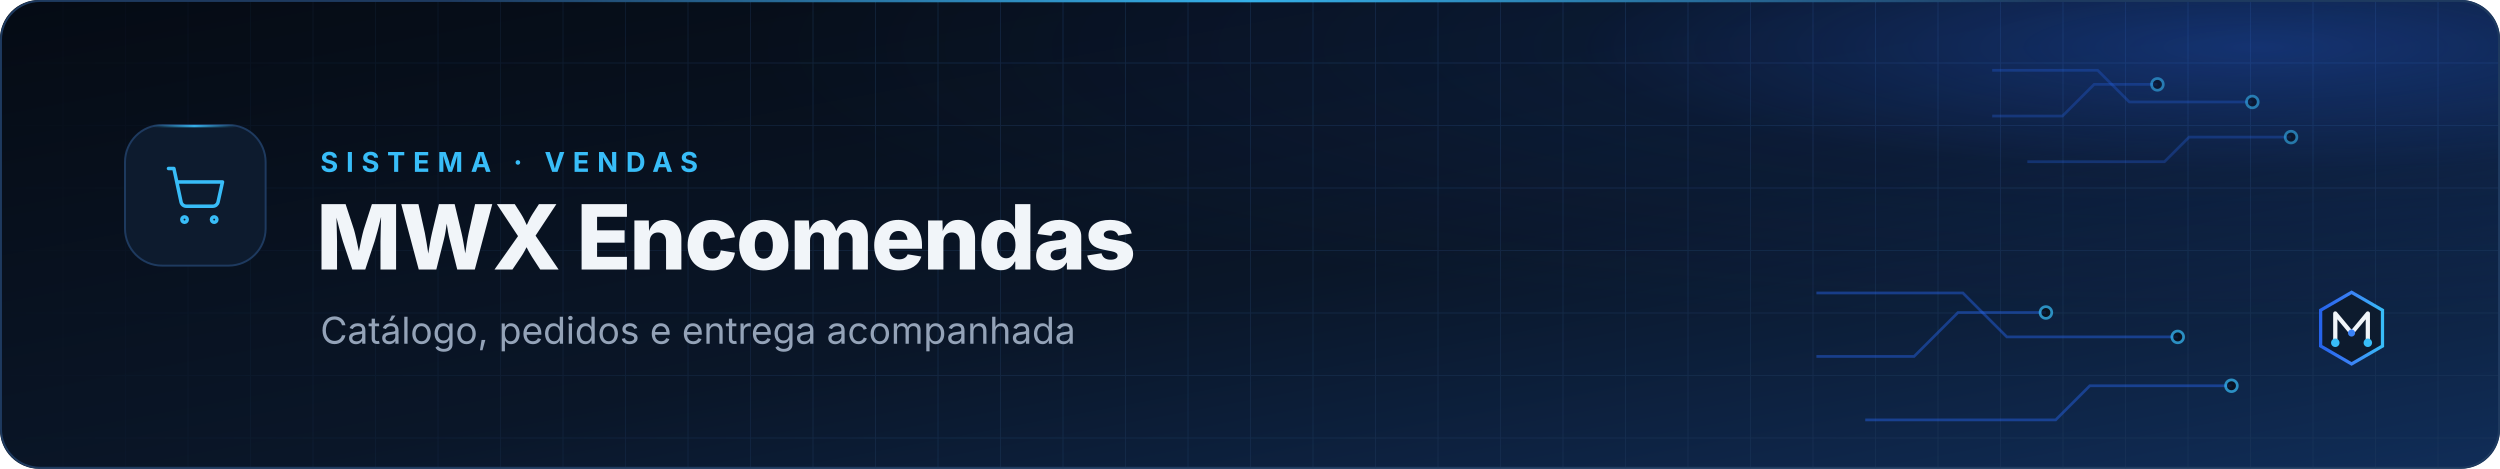
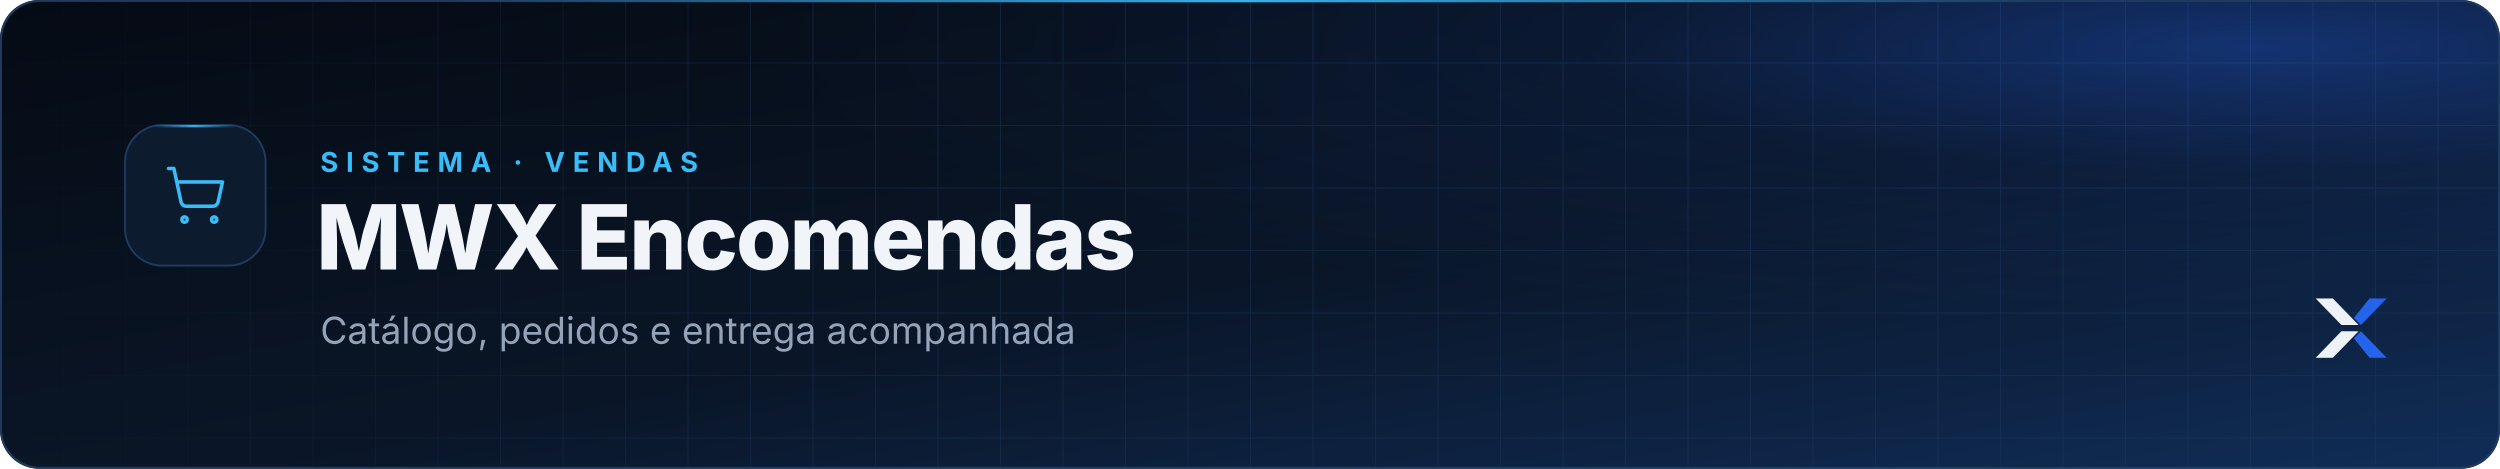
<svg xmlns="http://www.w3.org/2000/svg" width="1280" height="240" viewBox="0 0 1280 240" role="img" aria-label="MWX Encomendas — Catálogo, pedidos e entrega acompanhada" font-family="'Segoe UI', 'Inter', 'Helvetica Neue', Arial, sans-serif">
  <defs>
    <linearGradient id="bgdencomendas" x1="0" y1="0" x2="1" y2="1">
      <stop offset="0" stop-color="#050B14" />
      <stop offset=".55" stop-color="#0A1628" />
      <stop offset="1" stop-color="#102D58" />
    </linearGradient>
    <radialGradient id="glowdencomendas" cx="0.9" cy="0.1" r=".6">
      <stop offset="0" stop-color="#2563EB" stop-opacity=".38" />
      <stop offset=".45" stop-color="#2563EB" stop-opacity=".08" />
      <stop offset="1" stop-color="#2563EB" stop-opacity="0" />
    </radialGradient>
    <pattern id="griddencomendas" width="32" height="32" patternUnits="userSpaceOnUse">
      <path d="M32 0H0V32" fill="none" stroke="#1E3A5F" stroke-width="1" opacity=".45" />
    </pattern>
    <linearGradient id="edgedencomendas" x1="0" y1="0" x2="1" y2="0">
      <stop offset="0" stop-color="#38BDF8" stop-opacity="0" />
      <stop offset=".5" stop-color="#38BDF8" stop-opacity=".9" />
      <stop offset="1" stop-color="#38BDF8" stop-opacity="0" />
    </linearGradient>
    <linearGradient id="txtdencomendas" x1="0" y1="0" x2="1" y2="0">
      <stop offset="0" stop-color="#2563EB" />
      <stop offset=".5" stop-color="#3B82F6" />
      <stop offset="1" stop-color="#38BDF8" />
    </linearGradient>
    <linearGradient id="fadedencomendas" x1="0" y1="0" x2="1" y2="0">
      <stop offset="0" stop-color="#fff" stop-opacity="0" />
      <stop offset=".35" stop-color="#fff" stop-opacity=".9" />
      <stop offset="1" stop-color="#fff" />
    </linearGradient>
    <mask id="gmdencomendas">
      <rect width="1280" height="240" fill="url(#fadedencomendas)" />
    </mask>
    <clipPath id="clipdencomendas">
      <rect width="1280" height="240" rx="20" />
    </clipPath>
  </defs>
  <g clip-path="url(#clipdencomendas)">
    <rect width="1280" height="240" fill="url(#bgdencomendas)" />
    <rect width="1280" height="240" fill="url(#griddencomendas)" mask="url(#gmdencomendas)" />
    <rect width="1280" height="240" fill="url(#glowdencomendas)" />
  </g>
  <rect x=".5" y=".5" width="1279" height="239" rx="20" fill="none" stroke="#1E3A5F" />
  <rect x="230" y="0" width="819" height="1.2" fill="url(#edgedencomendas)" />
-   <path d="M930 150 h75.0 l22.5 22.5 h87.5" fill="none" stroke="#2563EB" stroke-width="1.4" opacity="0.45" />
-   <path d="M930 182.5 h50.0 l22.5 -22.5 h45.0" fill="none" stroke="#2563EB" stroke-width="1.4" opacity="0.45" />
-   <path d="M955.0 215.0 h97.5 l17.5 -17.5 h72.5" fill="none" stroke="#2563EB" stroke-width="1.4" opacity="0.45" />
-   <circle cx="1115.0" cy="172.5" r="3" fill="#050B14" stroke="#38BDF8" stroke-width="1.4" opacity="0.7" />
-   <circle cx="1047.5" cy="160.0" r="3" fill="#050B14" stroke="#38BDF8" stroke-width="1.4" opacity="0.7" />
-   <circle cx="1142.5" cy="197.5" r="3" fill="#050B14" stroke="#38BDF8" stroke-width="1.4" opacity="0.7" />
-   <path d="M1020 36 h54.0 l16.2 16.2 h63.0" fill="none" stroke="#2563EB" stroke-width="1.4" opacity="0.3" />
-   <path d="M1020 59.4 h36.0 l16.2 -16.2 h32.4" fill="none" stroke="#2563EB" stroke-width="1.4" opacity="0.3" />
-   <path d="M1038.0 82.8 h70.2 l12.6 -12.6 h52.2" fill="none" stroke="#2563EB" stroke-width="1.4" opacity="0.3" />
-   <circle cx="1153.2" cy="52.2" r="3" fill="#050B14" stroke="#38BDF8" stroke-width="1.4" opacity="0.55" />
-   <circle cx="1104.6" cy="43.2" r="3" fill="#050B14" stroke="#38BDF8" stroke-width="1.4" opacity="0.55" />
-   <circle cx="1173.0" cy="70.2" r="3" fill="#050B14" stroke="#38BDF8" stroke-width="1.4" opacity="0.55" />
  <rect x="64" y="64" width="72" height="72" rx="19" fill="#0D1B2E" stroke="#1E3A5F" />
  <rect x="78" y="64" width="43" height="1.2" fill="url(#edgedencomendas)" />
  <g transform="translate(83.44 83.44) scale(1.38)" fill="none" stroke="#38BDF8" stroke-width="1.30" stroke-linecap="round" stroke-linejoin="round" color="#38BDF8">
    <circle cx="8" cy="21" r="1" />
    <circle cx="19" cy="21" r="1" />
    <path d="M2.05 2.05h2l2.66 12.42a2 2 0 0 0 2 1.58h9.78a2 2 0 0 0 1.95-1.57l1.65-7.43H5.12" />
  </g>
  <text x="164" y="88" fill="#38BDF8" font-size="14" font-weight="700" letter-spacing="4">SISTEMA · VENDAS</text>
  <text x="162" y="138" fill="#F1F5F9" font-size="46" font-weight="800" letter-spacing="-1">MWX Encomendas</text>
  <text x="164" y="176" fill="#94A3B8" font-size="19">Catálogo, pedidos e entrega acompanhada</text>
-   <g transform="translate(1184 148) scale(0.8333)">
-     <path d="M24 2 43 13v22L24 46 5 35V13Z" fill="#0D1B2E" stroke="url(#txtdencomendas)" stroke-width="2" />
-     <path d="M14 33V15l10 12 10-12v18" fill="none" stroke="#F1F5F9" stroke-width="2.6" stroke-linecap="round" stroke-linejoin="round" />
-     <circle cx="14" cy="33" r="2.6" fill="#38BDF8" />
-     <circle cx="34" cy="33" r="2.6" fill="#38BDF8" />
-     <circle cx="24" cy="27" r="2.2" fill="#3B82F6" />
+   <g transform="translate(1184 148) scale(0.4)">
+     <path d="M4 12h22l33 34H37Z" fill="#EEF2F7" />
+     <path d="M37 54h22L26 88H4Z" fill="#EEF2F7" />
+     <path d="M73 12h22L62 46 53 37Z" fill="#2563EB" />
+     <path d="M53 63l9-9 33 34H73Z" fill="#2563EB" />
  </g>
</svg>
